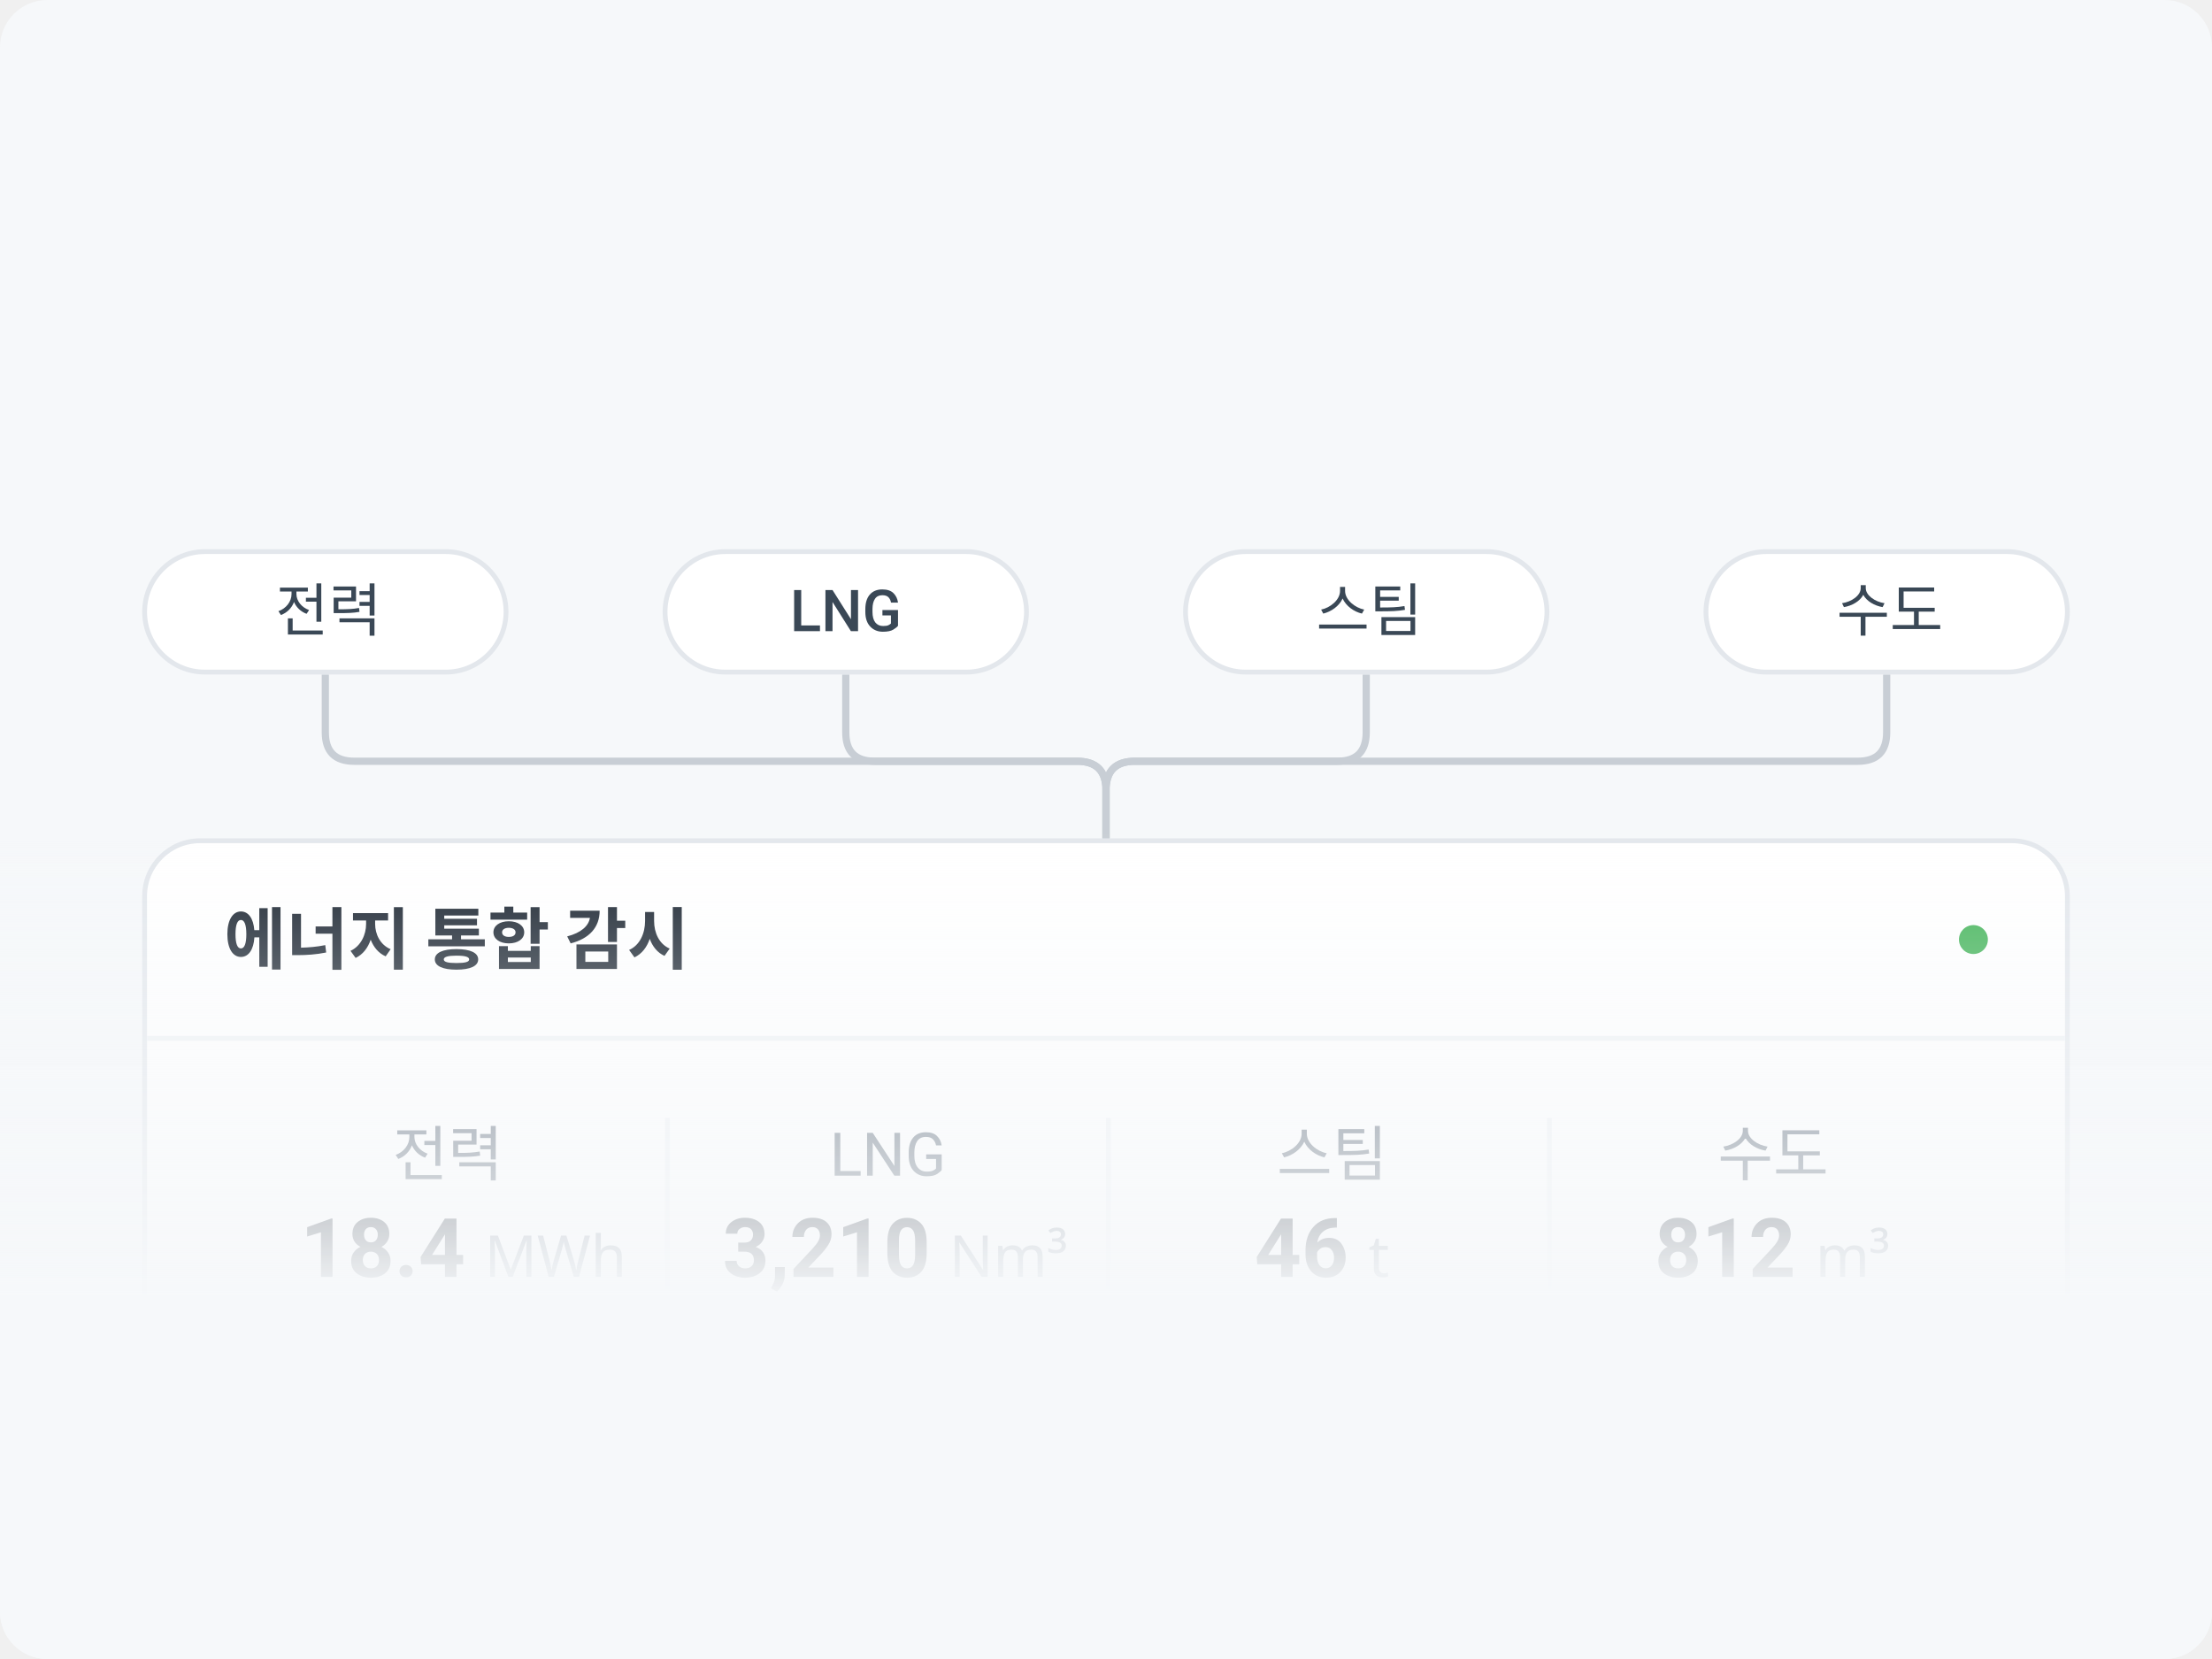
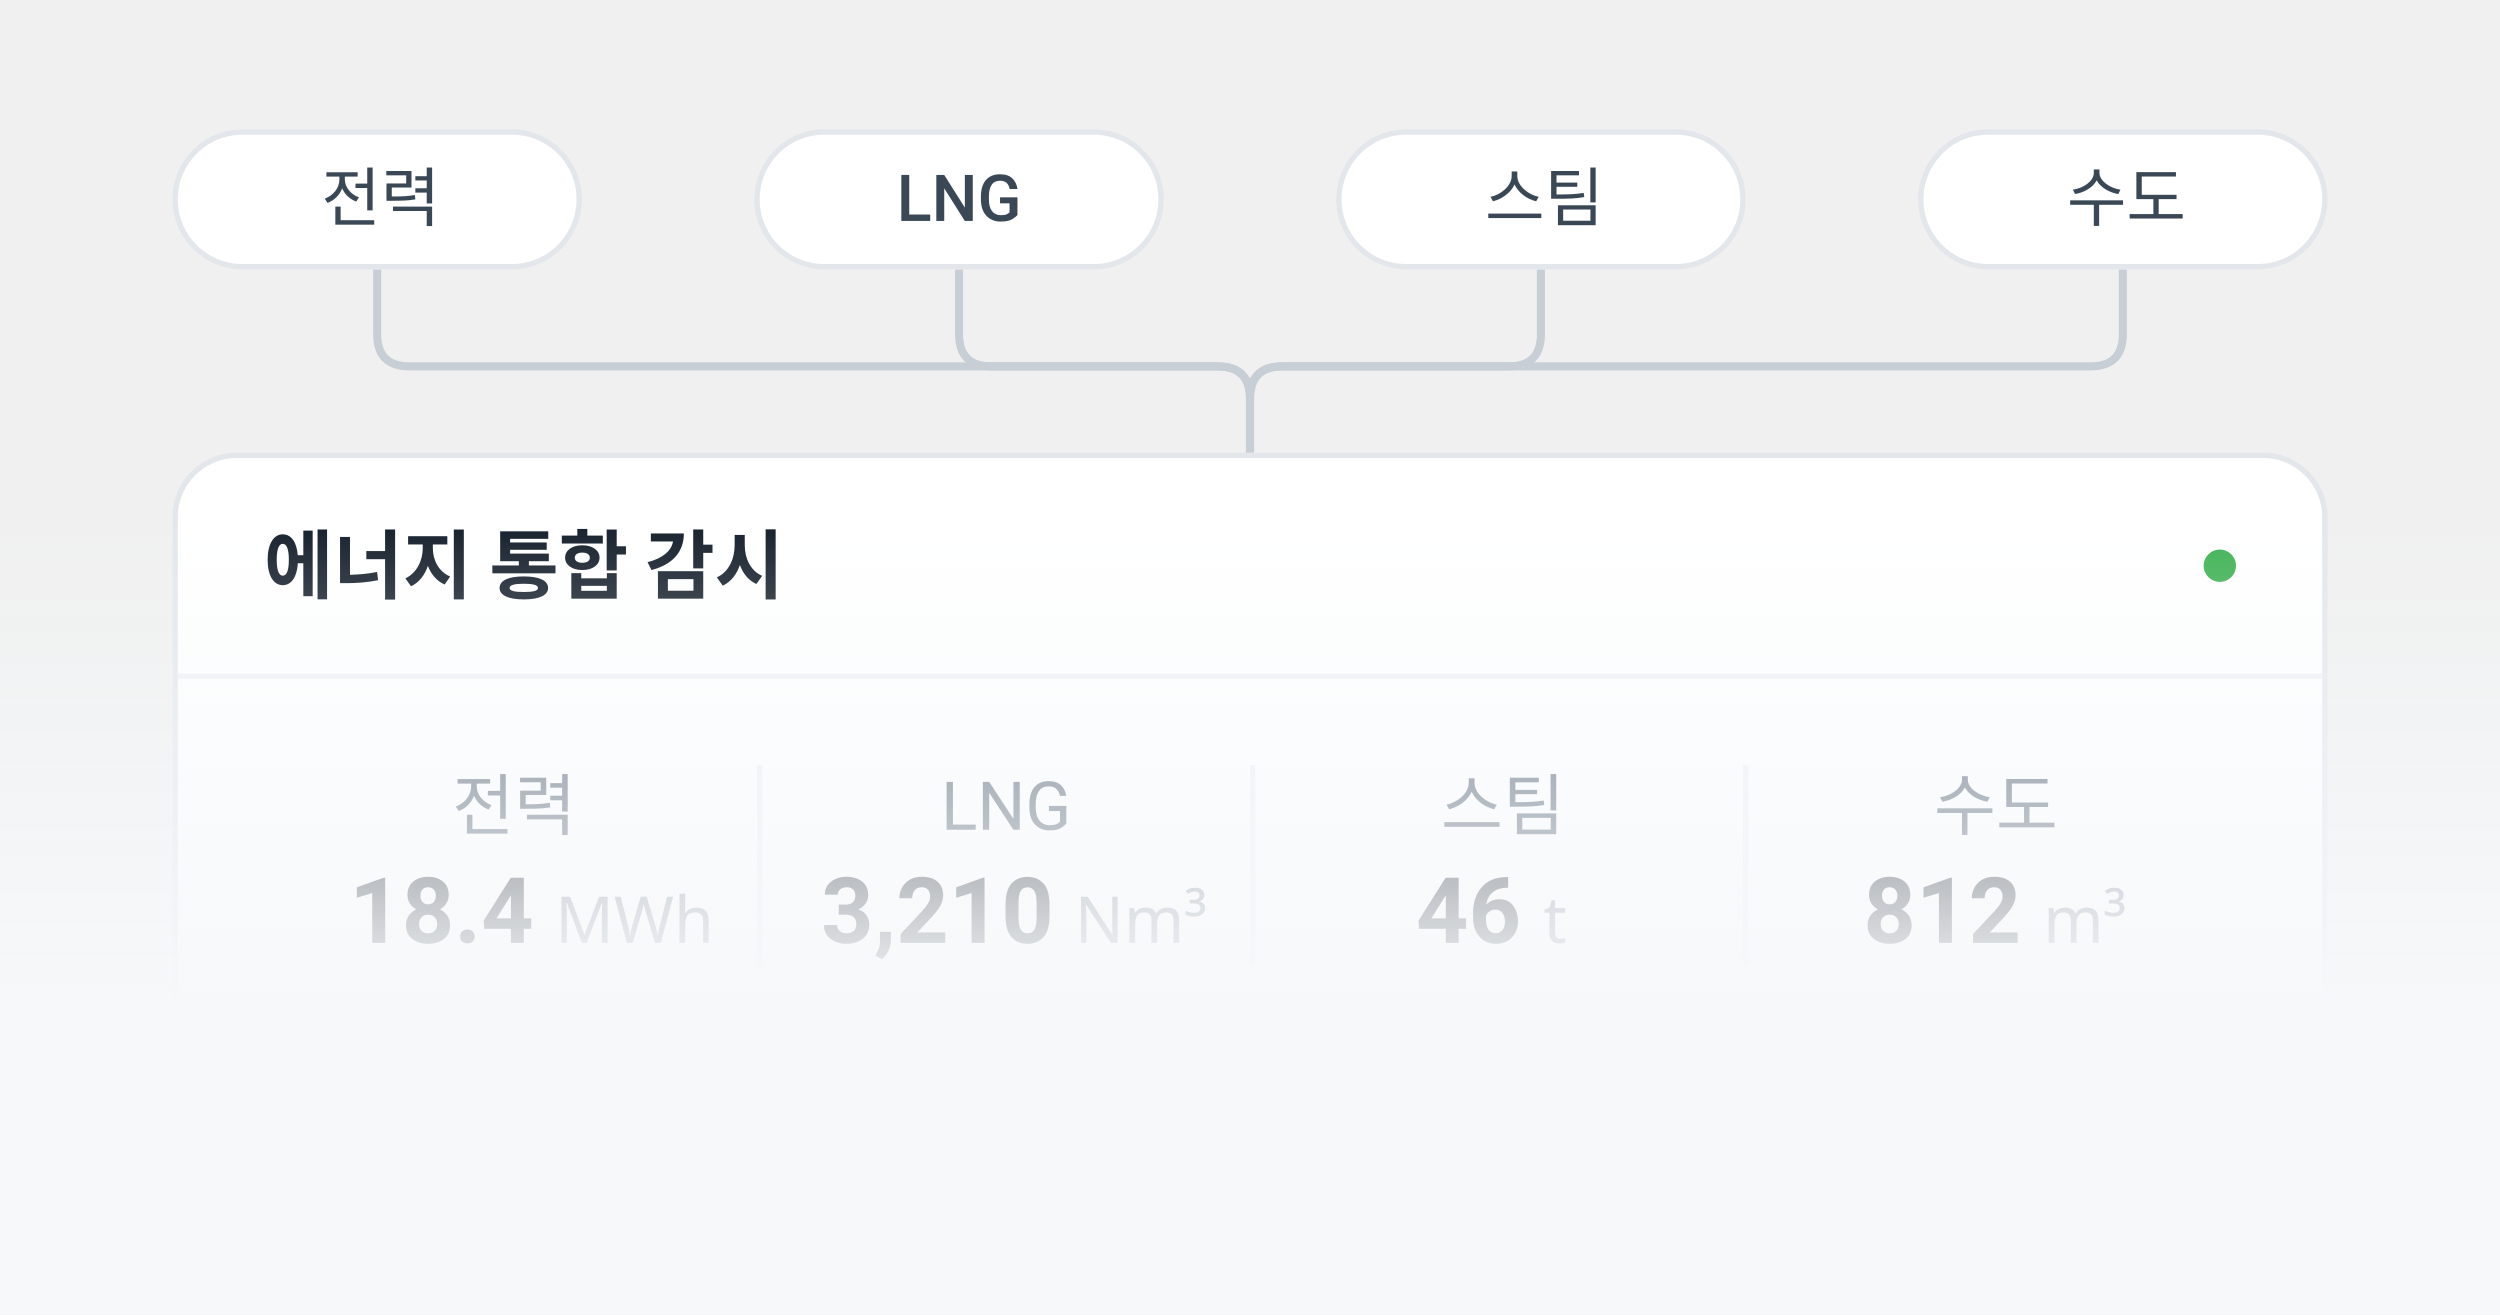
- <svg xmlns="http://www.w3.org/2000/svg" width="560" height="420" viewBox="0 0 560 420" fill="none">
+ <svg xmlns="http://www.w3.org/2000/svg" width="464" height="244" viewBox="0 0 464 244" fill="none">
  <defs>
-     <linearGradient id="fade0" x1="0" y1="210" x2="0" y2="330" gradientUnits="userSpaceOnUse">
+     <linearGradient id="fade0" x1="0" y1="96.3" x2="0" y2="186.9" gradientUnits="userSpaceOnUse">
      <stop offset="0" stop-color="#F6F8FA" stop-opacity="0" />
      <stop offset="0.5" stop-color="#F6F8FA" stop-opacity="0.5" />
      <stop offset="1" stop-color="#F6F8FA" stop-opacity="1" />
    </linearGradient>
    <clipPath id="card">
-       <rect width="560" height="420" rx="12" />
+       <rect width="464" height="244" rx="0" />
    </clipPath>
  </defs>
  <g clip-path="url(#card)">
-     <rect x="0" y="0" width="560" height="420" rx="12" fill="#F6F8FA" />
-     <g transform="translate(0 14.00)">
-       <g transform="translate(-61.60 -45.76) scale(1.22)">
-         <g transform="translate(0 0) scale(1 1)" fill="none" stroke="#C8CED5" stroke-width="1.5">
-           <path d="M118 166 V178 Q118 184 124 184 H274 Q280 184 280 190 V200" fill="none" stroke="#C8CED5" />
-           <path d="M226 166 V178 Q226 184 232 184 H274 Q280 184 280 190 V200" fill="none" stroke="#C8CED5" />
-           <path d="M334 166 V178 Q334 184 328 184 H286 Q280 184 280 190 V200" fill="none" stroke="#C8CED5" />
-           <path d="M442 166 V178 Q442 184 436 184 H286 Q280 184 280 190 V200" fill="none" stroke="#C8CED5" />
-         </g>
-         <rect x="80.5" y="140.5" width="75" height="25" rx="12.5" fill="#FFFFFF" stroke="#E3E7EC" stroke-width="1" />
-         <text x="107.63" y="157" font-family="Pretendard" font-size="12" font-weight="500" fill="#3A4856">전력</text>
-         <rect x="188.5" y="140.5" width="75" height="25" rx="12.5" fill="#FFFFFF" stroke="#E3E7EC" stroke-width="1" />
-         <text x="214.41" y="157" font-family="Roboto" font-size="12" font-weight="500" fill="#3A4856">LNG</text>
-         <rect x="296.5" y="140.5" width="75" height="25" rx="12.5" fill="#FFFFFF" stroke="#E3E7EC" stroke-width="1" />
-         <text x="323.63" y="157" font-family="Pretendard" font-size="12" font-weight="500" fill="#3A4856">스팀</text>
-         <rect x="404.5" y="140.5" width="75" height="25" rx="12.5" fill="#FFFFFF" stroke="#E3E7EC" stroke-width="1" />
-         <text x="431.63" y="157" font-family="Pretendard" font-size="12" font-weight="500" fill="#3A4856">수도</text>
-         <rect x="80.5" y="200.5" width="399" height="111" rx="11.5" fill="#FFFFFF" stroke="#E3E7EC" stroke-width="1" />
-         <line x1="81" y1="241.5" x2="479" y2="241.5" stroke="#EFF2F5" stroke-width="1" />
-         <text x="97" y="226" font-family="Pretendard" font-size="14" font-weight="600" fill="#16202C">에너지 통합 감시</text>
-         <rect x="457" y="218" width="6" height="6" rx="3" fill="#3FB255" />
-         <text x="131.94" y="270" font-family="Pretendard" font-size="12.5" font-weight="400" fill="#5A6776">전력</text>
-         <text x="112.84" y="291" font-family="Roboto" font-size="17" font-weight="600" fill="#16202C" font-variant-numeric="tabular-nums">18.4</text>
-         <text x="151.05" y="291" font-family="JetBrains Mono" font-size="12" font-weight="500" fill="#7E8A98" font-variant-numeric="tabular-nums">MWh</text>
-         <line x1="189" y1="258" x2="189" y2="295" stroke="#EFF2F5" stroke-width="1" />
-         <text x="222.66" y="270" font-family="Roboto" font-size="12.5" font-weight="400" fill="#5A6776">LNG</text>
-         <text x="200.41" y="291" font-family="Roboto" font-size="17" font-weight="600" fill="#16202C" font-variant-numeric="tabular-nums">3,210</text>
-         <text x="247.48" y="291" font-family="JetBrains Mono" font-size="12" font-weight="500" fill="#7E8A98" font-variant-numeric="tabular-nums">Nm³</text>
-         <line x1="280.5" y1="258" x2="280.5" y2="295" stroke="#EFF2F5" stroke-width="1" />
-         <text x="315.44" y="270" font-family="Pretendard" font-size="12.5" font-weight="400" fill="#5A6776">스팀</text>
-         <text x="310.81" y="291" font-family="Roboto" font-size="17" font-weight="600" fill="#16202C" font-variant-numeric="tabular-nums">46</text>
-         <text x="334.47" y="291" font-family="JetBrains Mono" font-size="12" font-weight="500" fill="#7E8A98" font-variant-numeric="tabular-nums">t</text>
-         <line x1="372" y1="258" x2="372" y2="295" stroke="#EFF2F5" stroke-width="1" />
-         <text x="406.94" y="270" font-family="Pretendard" font-size="12.5" font-weight="400" fill="#5A6776">수도</text>
-         <text x="393.86" y="291" font-family="Roboto" font-size="17" font-weight="600" fill="#16202C" font-variant-numeric="tabular-nums">812</text>
-         <text x="427.23" y="291" font-family="JetBrains Mono" font-size="12" font-weight="500" fill="#7E8A98" font-variant-numeric="tabular-nums">m³</text>
-       </g>
+     <g transform="translate(32 24) scale(1 1)" fill="none" stroke="#C8CED5" stroke-width="1.5">
+       <path d="M38 26 V38 Q38 44 44 44 H194 Q200 44 200 50 V60" fill="none" stroke="#C8CED5" />
+       <path d="M146 26 V38 Q146 44 152 44 H194 Q200 44 200 50 V60" fill="none" stroke="#C8CED5" />
+       <path d="M254 26 V38 Q254 44 248 44 H206 Q200 44 200 50 V60" fill="none" stroke="#C8CED5" />
+       <path d="M362 26 V38 Q362 44 356 44 H206 Q200 44 200 50 V60" fill="none" stroke="#C8CED5" />
    </g>
-     <rect x="0" y="210" width="560" height="210" fill="url(#fade0)" />
+     <rect x="32.5" y="24.5" width="75" height="25" rx="12.5" fill="#FFFFFF" stroke="#E3E7EC" stroke-width="1" />
+     <text x="59.63" y="41" font-family="Pretendard" font-size="12" font-weight="500" fill="#3A4856">전력</text>
+     <rect x="140.5" y="24.5" width="75" height="25" rx="12.5" fill="#FFFFFF" stroke="#E3E7EC" stroke-width="1" />
+     <text x="166.41" y="41" font-family="Roboto" font-size="12" font-weight="500" fill="#3A4856">LNG</text>
+     <rect x="248.5" y="24.5" width="75" height="25" rx="12.5" fill="#FFFFFF" stroke="#E3E7EC" stroke-width="1" />
+     <text x="275.63" y="41" font-family="Pretendard" font-size="12" font-weight="500" fill="#3A4856">스팀</text>
+     <rect x="356.5" y="24.5" width="75" height="25" rx="12.5" fill="#FFFFFF" stroke="#E3E7EC" stroke-width="1" />
+     <text x="383.63" y="41" font-family="Pretendard" font-size="12" font-weight="500" fill="#3A4856">수도</text>
+     <rect x="32.5" y="84.5" width="399" height="111" rx="11.5" fill="#FFFFFF" stroke="#E3E7EC" stroke-width="1" />
+     <line x1="33" y1="125.5" x2="431" y2="125.5" stroke="#EFF2F5" stroke-width="1" />
+     <text x="49" y="110" font-family="Pretendard" font-size="14" font-weight="600" fill="#16202C">에너지 통합 감시</text>
+     <rect x="409" y="102" width="6" height="6" rx="3" fill="#3FB255" />
+     <text x="83.94" y="154" font-family="Pretendard" font-size="12.5" font-weight="400" fill="#5A6776">전력</text>
+     <text x="64.84" y="175" font-family="Roboto" font-size="17" font-weight="600" fill="#16202C" font-variant-numeric="tabular-nums">18.4</text>
+     <text x="103.05" y="175" font-family="JetBrains Mono" font-size="12" font-weight="500" fill="#7E8A98" font-variant-numeric="tabular-nums">MWh</text>
+     <line x1="141" y1="142" x2="141" y2="179" stroke="#EFF2F5" stroke-width="1" />
+     <text x="174.66" y="154" font-family="Roboto" font-size="12.5" font-weight="400" fill="#5A6776">LNG</text>
+     <text x="152.41" y="175" font-family="Roboto" font-size="17" font-weight="600" fill="#16202C" font-variant-numeric="tabular-nums">3,210</text>
+     <text x="199.48" y="175" font-family="JetBrains Mono" font-size="12" font-weight="500" fill="#7E8A98" font-variant-numeric="tabular-nums">Nm³</text>
+     <line x1="232.5" y1="142" x2="232.5" y2="179" stroke="#EFF2F5" stroke-width="1" />
+     <text x="267.44" y="154" font-family="Pretendard" font-size="12.5" font-weight="400" fill="#5A6776">스팀</text>
+     <text x="262.81" y="175" font-family="Roboto" font-size="17" font-weight="600" fill="#16202C" font-variant-numeric="tabular-nums">46</text>
+     <text x="286.47" y="175" font-family="JetBrains Mono" font-size="12" font-weight="500" fill="#7E8A98" font-variant-numeric="tabular-nums">t</text>
+     <line x1="324" y1="142" x2="324" y2="179" stroke="#EFF2F5" stroke-width="1" />
+     <text x="358.94" y="154" font-family="Pretendard" font-size="12.5" font-weight="400" fill="#5A6776">수도</text>
+     <text x="345.86" y="175" font-family="Roboto" font-size="17" font-weight="600" fill="#16202C" font-variant-numeric="tabular-nums">812</text>
+     <text x="379.23" y="175" font-family="JetBrains Mono" font-size="12" font-weight="500" fill="#7E8A98" font-variant-numeric="tabular-nums">m³</text>
+     <rect x="0" y="96.3" width="464" height="147.7" fill="url(#fade0)" />
  </g>
</svg>
